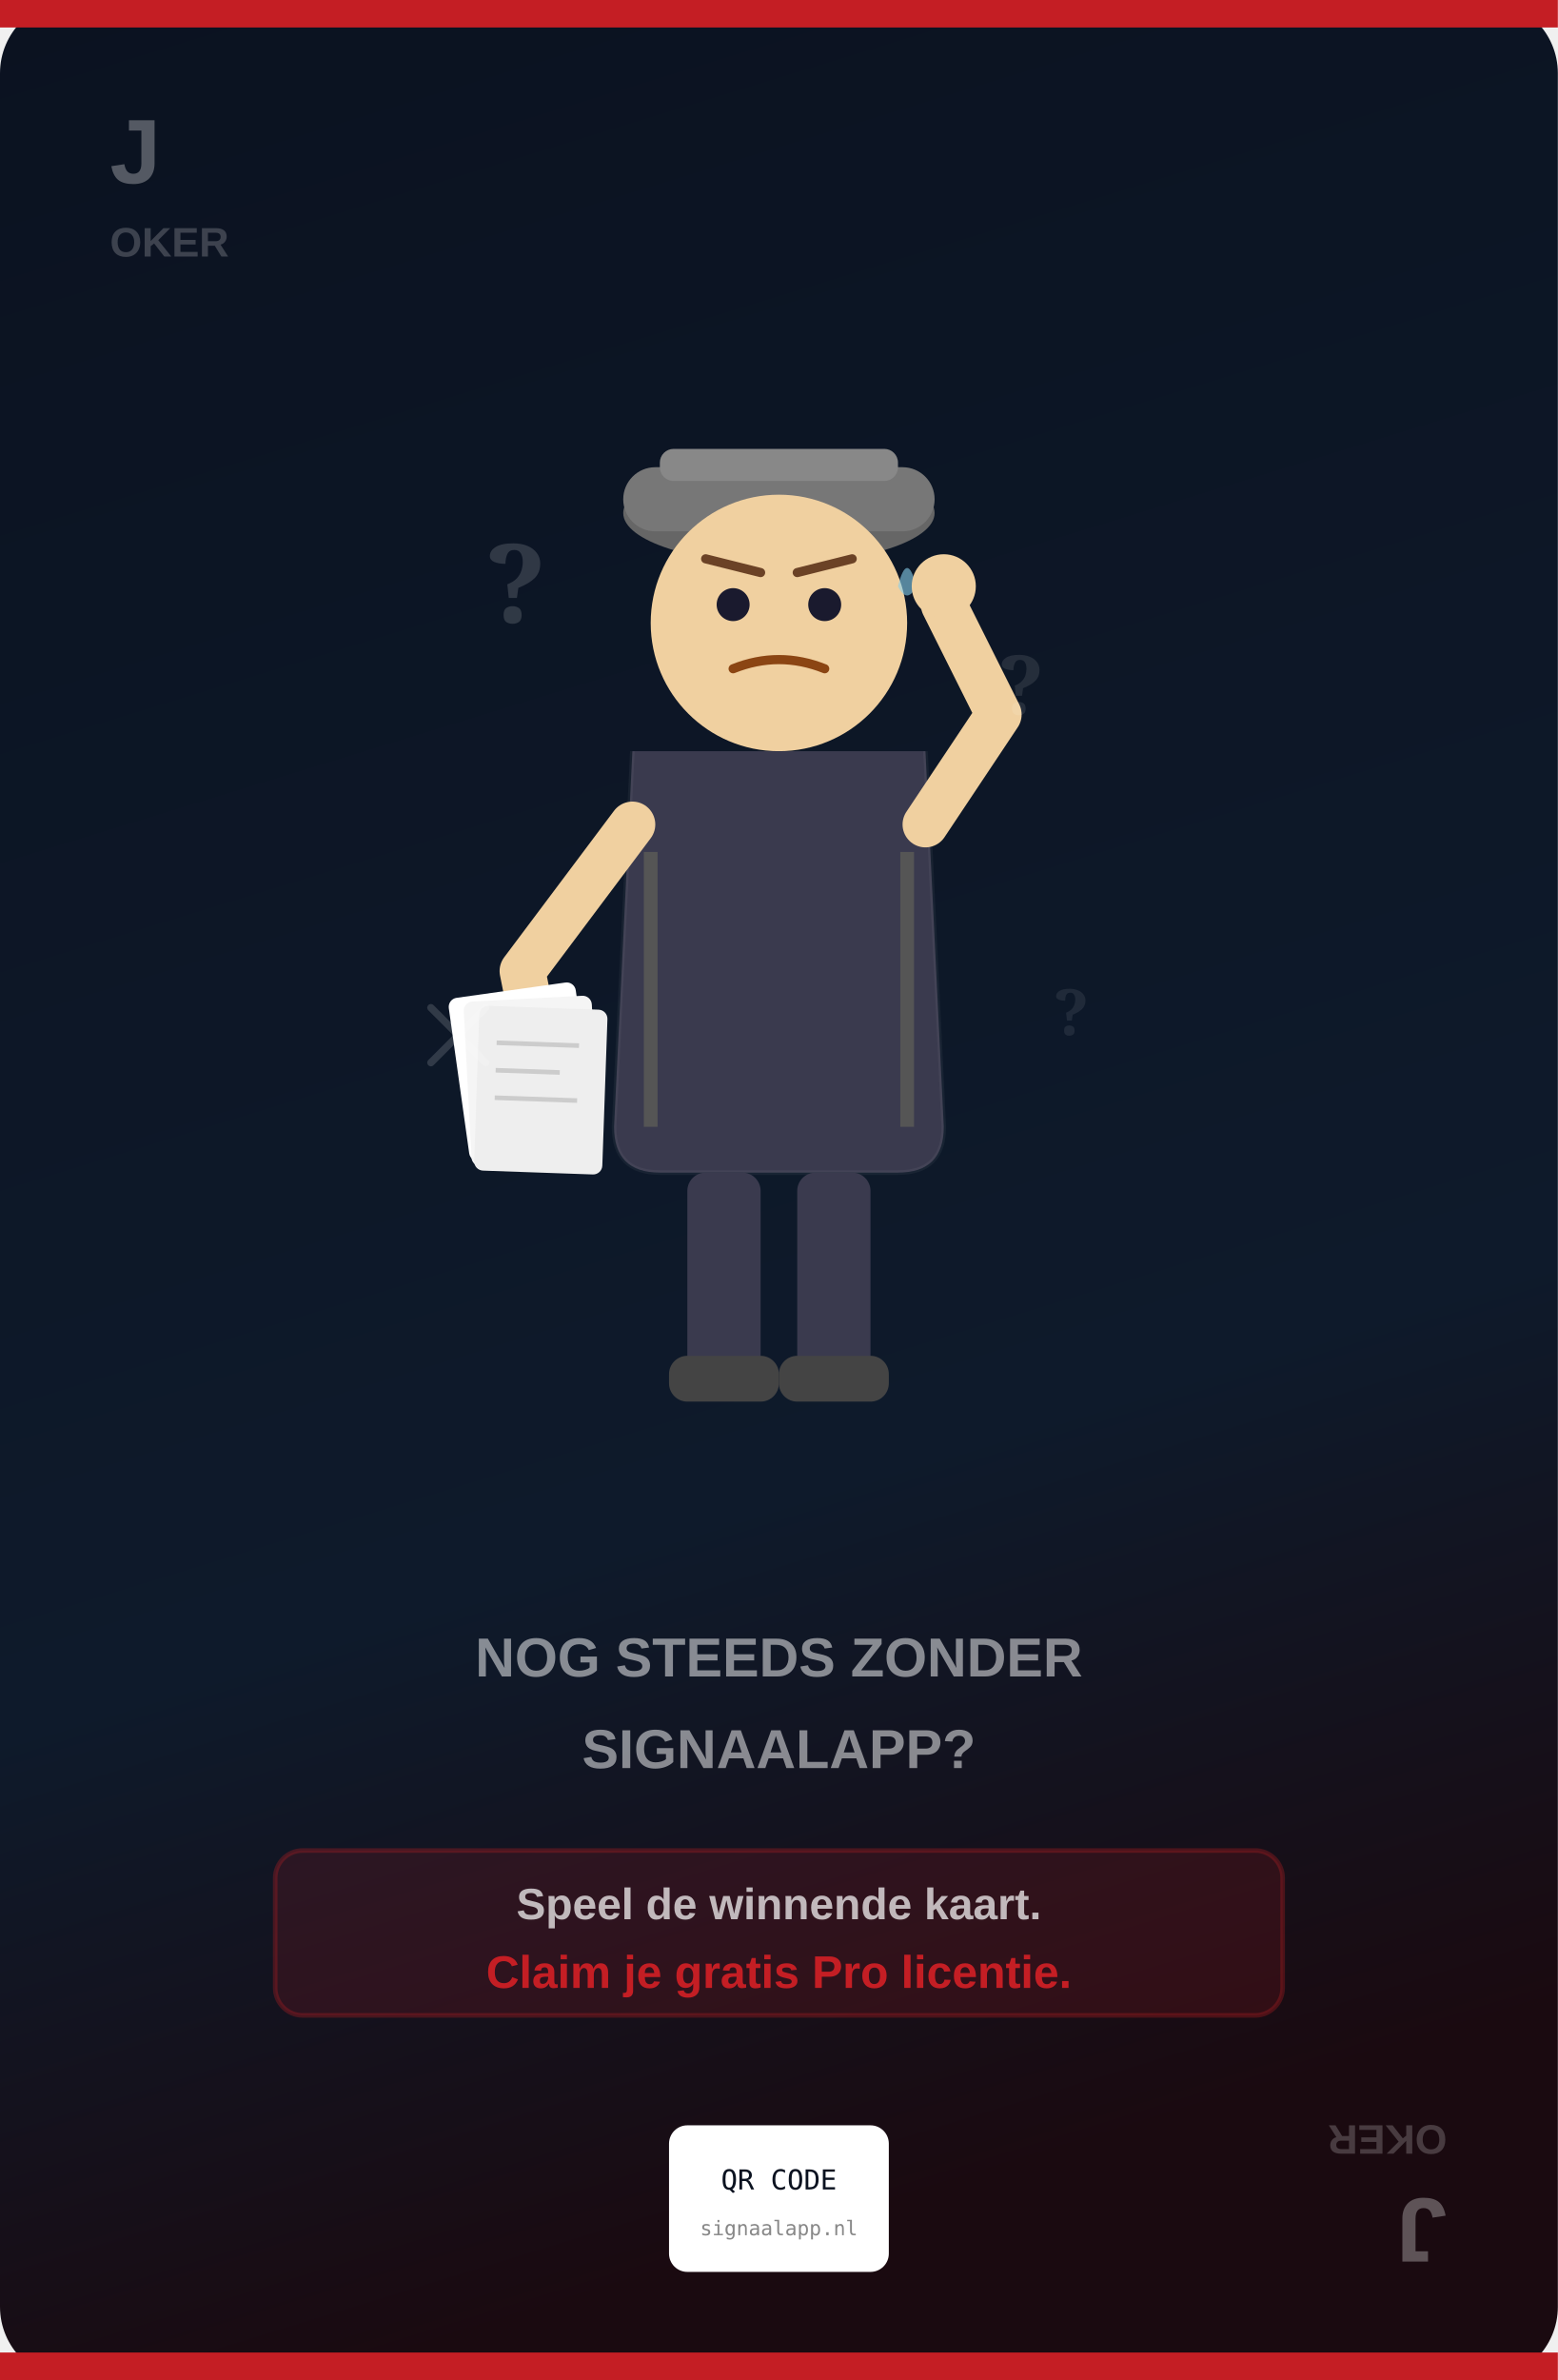
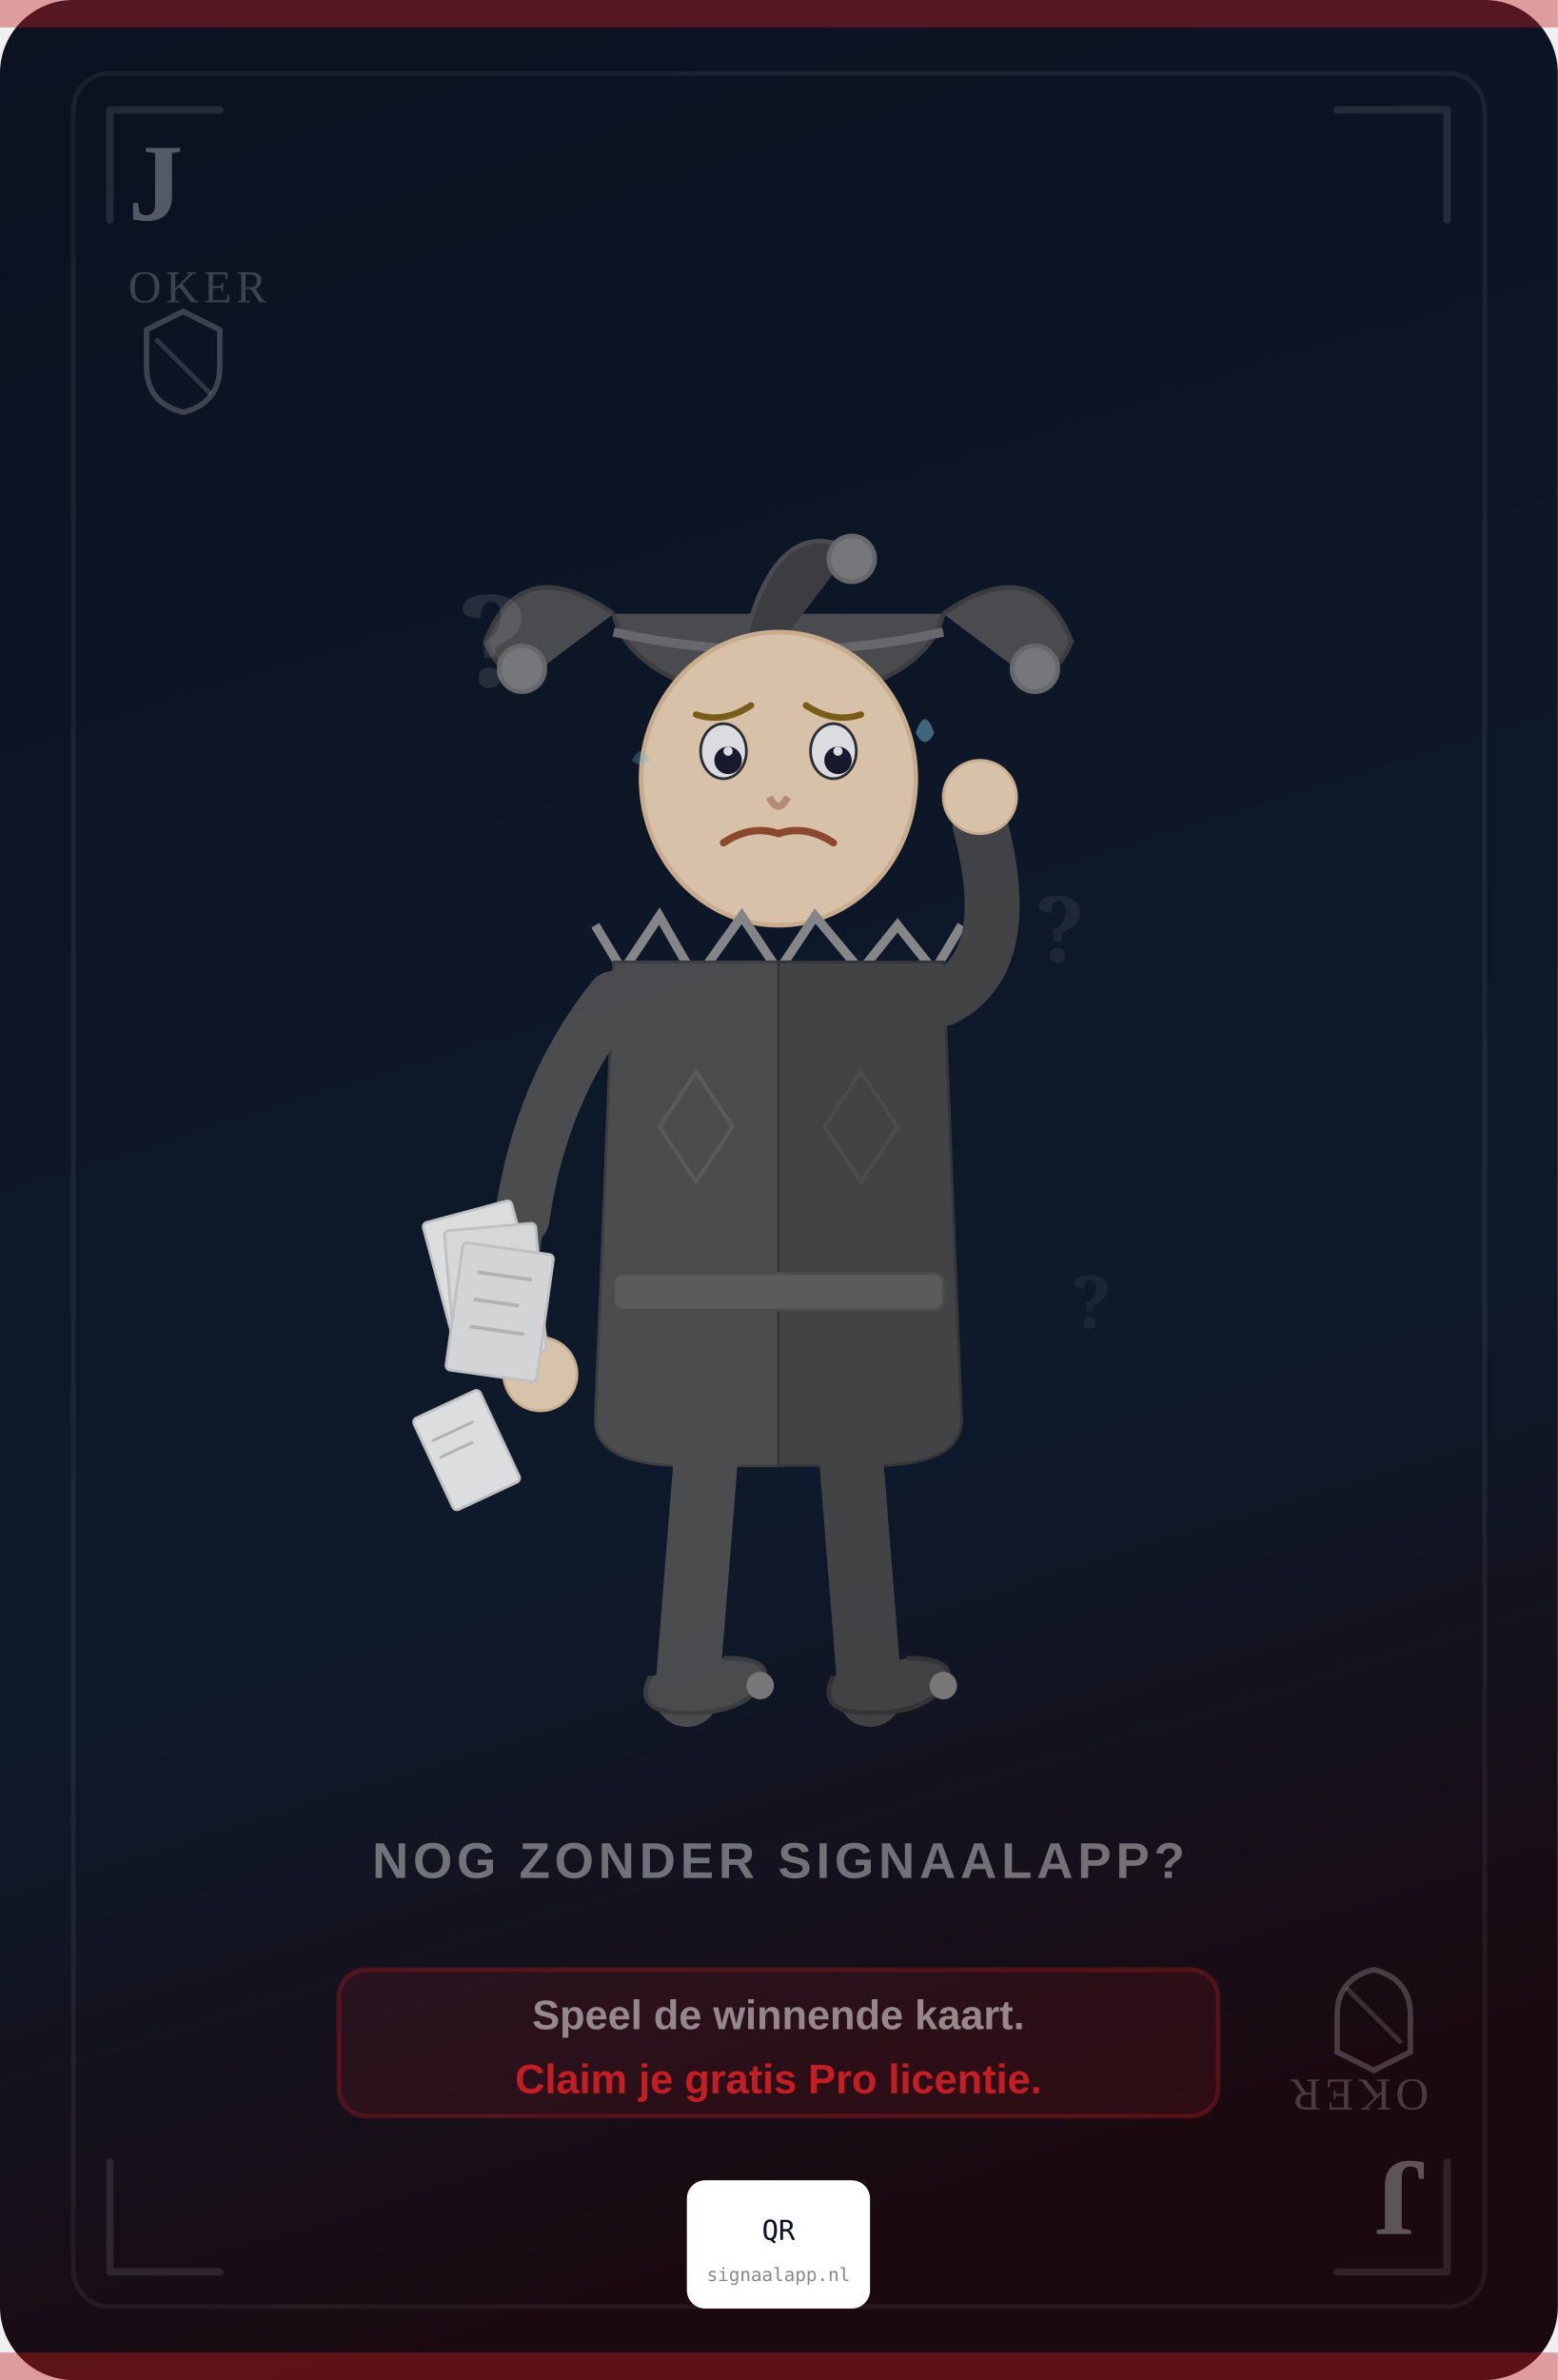
<svg xmlns="http://www.w3.org/2000/svg" viewBox="0 0 170.1 259.8" width="170.1" height="259.8">
  <defs>
    <linearGradient id="j2Bg" x1="0" y1="0" x2="0.2" y2="1">
      <stop offset="0%" stop-color="#0b1220" />
      <stop offset="70%" stop-color="#0e1a2b" />
      <stop offset="100%" stop-color="#1a0a10" />
    </linearGradient>
  </defs>
  <rect width="170.1" height="259.8" rx="8" fill="url(#j2Bg)" />
-   <rect x="0" y="0" width="170.1" height="3" rx="8 8 0 0" fill="#C41E24" />
-   <rect x="0" y="256.8" width="170.1" height="3" rx="0 0 8 8" fill="#C41E24" />
-   <text x="12" y="20" font-family="Montserrat, Arial, sans-serif" font-weight="800" font-size="10" fill="rgba(255,255,255,0.3)">J</text>
-   <text x="12" y="28" font-family="Montserrat, Arial, sans-serif" font-weight="800" font-size="4.5" fill="rgba(255,255,255,0.2)">OKER</text>
-   <g transform="translate(158, 248) rotate(180)">
-     <text x="0" y="8" font-family="Montserrat, Arial, sans-serif" font-weight="800" font-size="10" fill="rgba(255,255,255,0.3)">J</text>
-     <text x="0" y="16" font-family="Montserrat, Arial, sans-serif" font-weight="800" font-size="4.5" fill="rgba(255,255,255,0.2)">OKER</text>
+   <rect x="0" y="0" width="170.1" height="3" rx="8 8 0 0" fill="rgba(196,30,36,0.4)" />
+   <rect x="0" y="256.8" width="170.1" height="3" rx="0 0 8 8" fill="rgba(196,30,36,0.4)" />
+   <rect x="8" y="8" width="154.1" height="243.8" rx="4" fill="none" stroke="rgba(255,255,255,0.06)" stroke-width="0.5" />
+   <path d="M12 12 L24 12 M12 12 L12 24" fill="none" stroke="rgba(255,255,255,0.1)" stroke-width="0.8" stroke-linecap="round" />
+   <path d="M158 12 L146 12 M158 12 L158 24" fill="none" stroke="rgba(255,255,255,0.1)" stroke-width="0.8" stroke-linecap="round" />
+   <path d="M12 248 L24 248 M12 248 L12 236" fill="none" stroke="rgba(255,255,255,0.1)" stroke-width="0.8" stroke-linecap="round" />
+   <path d="M158 248 L146 248 M158 248 L158 236" fill="none" stroke="rgba(255,255,255,0.1)" stroke-width="0.8" stroke-linecap="round" />
+   <g transform="translate(14, 14)">
+     <text x="0" y="10" font-family="Georgia, 'Times New Roman', serif" font-weight="700" font-size="12" fill="rgba(255,255,255,0.3)">J</text>
+     <text x="0" y="19" font-family="Georgia, 'Times New Roman', serif" font-size="5" fill="rgba(255,255,255,0.2)" letter-spacing="0.5">OKER</text>
+     <path d="M2 22 L2 26 Q2 30 6 31 Q10 30 10 26 L10 22 L6 20 L2 22z" fill="none" stroke="rgba(255,255,255,0.2)" stroke-width="0.6" />
+     <line x1="3" y1="23" x2="9" y2="29" stroke="rgba(255,255,255,0.15)" stroke-width="0.5" />
  </g>
-   <g transform="translate(85.05, 108)">
-     <ellipse cx="0" cy="-52" rx="17" ry="5.5" fill="#666666" />
-     <rect x="-17" y="-57" width="34" height="7" rx="3.5" fill="#777777" />
-     <rect x="-13" y="-59" width="26" height="3.5" rx="1.5" fill="#888888" />
-     <circle cx="0" cy="-40" r="14" fill="#F0D0A0" />
-     <circle cx="-5" cy="-42" r="1.8" fill="#1A1A2E" />
-     <circle cx="5" cy="-42" r="1.8" fill="#1A1A2E" />
-     <path d="M-5-35 Q0-37 5-35" fill="none" stroke="#8B4513" stroke-width="1" stroke-linecap="round" />
-     <line x1="-8" y1="-47" x2="-2" y2="-45.5" stroke="#6B4226" stroke-width="1" stroke-linecap="round" />
-     <line x1="2" y1="-45.5" x2="8" y2="-47" stroke="#6B4226" stroke-width="1" stroke-linecap="round" />
-     <path d="M13-44 Q14-48 15-44 Q14-42 13-44z" fill="#87CEEB" opacity="0.6" />
-     <path d="M-16-26 L-18 15 Q-18 20 -13 20 L13 20 Q18 20 18 15 L16-26" fill="#3A3A4E" stroke="rgba(255,255,255,0.05)" stroke-width="0.5" />
-     <line x1="-14" y1="-15" x2="-14" y2="15" stroke="#555" stroke-width="1.5" />
-     <line x1="14" y1="-15" x2="14" y2="15" stroke="#555" stroke-width="1.5" />
-     <path d="M-16-18 L-28-2 L-26 8" fill="none" stroke="#F0D0A0" stroke-width="5" stroke-linecap="round" stroke-linejoin="round" />
-     <rect x="-35" y="0" width="14" height="18" rx="1" fill="#FFFFFF" transform="rotate(-8, -28, 9)" />
-     <rect x="-34" y="1" width="14" height="18" rx="1" fill="#F5F5F5" transform="rotate(-3, -27, 10)" />
-     <rect x="-33" y="2" width="14" height="18" rx="1" fill="#EEEEEE" transform="rotate(2, -26, 11)" />
-     <line x1="-31" y1="6" x2="-22" y2="6" stroke="#CCC" stroke-width="0.5" transform="rotate(2, -26, 11)" />
-     <line x1="-31" y1="9" x2="-24" y2="9" stroke="#CCC" stroke-width="0.5" transform="rotate(2, -26, 11)" />
-     <line x1="-31" y1="12" x2="-22" y2="12" stroke="#CCC" stroke-width="0.5" transform="rotate(2, -26, 11)" />
-     <path d="M16-18 L24-30 L18-42" fill="none" stroke="#F0D0A0" stroke-width="5" stroke-linecap="round" stroke-linejoin="round" />
-     <circle cx="18" cy="-44" r="3.5" fill="#F0D0A0" />
-     <rect x="-10" y="20" width="8" height="22" rx="2" fill="#3A3A4E" />
-     <rect x="2" y="20" width="8" height="22" rx="2" fill="#3A3A4E" />
-     <rect x="-12" y="40" width="12" height="5" rx="2" fill="#444" />
-     <rect x="0" y="40" width="12" height="5" rx="2" fill="#444" />
-     <text x="-32" y="-40" font-family="Georgia, serif" font-size="12" fill="rgba(255,255,255,0.15)" font-weight="700">?</text>
-     <text x="24" y="-30" font-family="Georgia, serif" font-size="9" fill="rgba(255,255,255,0.1)" font-weight="700">?</text>
-     <text x="30" y="5" font-family="Georgia, serif" font-size="7" fill="rgba(255,255,255,0.08)" font-weight="700">?</text>
-     <line x1="-38" y1="2" x2="-32" y2="8" stroke="rgba(255,255,255,0.15)" stroke-width="0.8" stroke-linecap="round" />
-     <line x1="-32" y1="2" x2="-38" y2="8" stroke="rgba(255,255,255,0.15)" stroke-width="0.8" stroke-linecap="round" />
+   <g transform="translate(156, 246) rotate(180)">
+     <text x="0" y="10" font-family="Georgia, 'Times New Roman', serif" font-weight="700" font-size="12" fill="rgba(255,255,255,0.3)">J</text>
+     <text x="0" y="19" font-family="Georgia, 'Times New Roman', serif" font-size="5" fill="rgba(255,255,255,0.2)" letter-spacing="0.5">OKER</text>
+     <path d="M2 22 L2 26 Q2 30 6 31 Q10 30 10 26 L10 22 L6 20 L2 22z" fill="none" stroke="rgba(255,255,255,0.2)" stroke-width="0.6" />
+     <line x1="3" y1="23" x2="9" y2="29" stroke="rgba(255,255,255,0.15)" stroke-width="0.5" />
  </g>
-   <g transform="translate(85.05, 183)">
-     <text x="0" y="0" font-family="Montserrat, Arial, sans-serif" font-weight="800" font-size="6" fill="rgba(255,255,255,0.5)" text-anchor="middle">NOG STEEDS ZONDER</text>
-     <text x="0" y="10" font-family="Montserrat, Arial, sans-serif" font-weight="800" font-size="6" fill="rgba(255,255,255,0.5)" text-anchor="middle">SIGNAALAPP?</text>
+   <g transform="translate(85, 125)" opacity="0.85">
+     <path d="M-18-58 Q-16-50 0-48 Q16-50 18-58" fill="#555" stroke="#444" stroke-width="0.5" />
+     <path d="M-18-58 Q-28-65 -32-55 Q-30-50 -26-52" fill="#555" stroke="#444" stroke-width="0.5" />
+     <path d="M-5-48 Q-2-70 8-65" fill="#444" stroke="#555" stroke-width="0.5" />
+     <path d="M18-58 Q28-65 32-55 Q30-50 26-52" fill="#555" stroke="#444" stroke-width="0.5" />
+     <circle cx="-28" cy="-52" r="2.5" fill="#888" stroke="#777" stroke-width="0.5" />
+     <circle cx="8" cy="-64" r="2.5" fill="#888" stroke="#777" stroke-width="0.5" />
+     <circle cx="28" cy="-52" r="2.5" fill="#888" stroke="#777" stroke-width="0.5" />
+     <path d="M-18-56 Q0-52 18-56" fill="none" stroke="#777" stroke-width="1" />
+     <ellipse cx="0" cy="-40" rx="15" ry="16" fill="#FAE0C0" stroke="#E8C8A0" stroke-width="0.5" />
+     <ellipse cx="-6" cy="-43" rx="2.5" ry="3" fill="#FFFFFF" stroke="#333" stroke-width="0.3" />
+     <circle cx="-5.5" cy="-42" r="1.5" fill="#1A1A2E" />
+     <ellipse cx="6" cy="-43" rx="2.5" ry="3" fill="#FFFFFF" stroke="#333" stroke-width="0.3" />
+     <circle cx="6.5" cy="-42" r="1.5" fill="#1A1A2E" />
+     <circle cx="-5.5" cy="-43" r="0.5" fill="#FFFFFF" />
+     <circle cx="6.5" cy="-43" r="0.5" fill="#FFFFFF" />
+     <path d="M-9-47 Q-6-46 -3-48" fill="none" stroke="#8B6914" stroke-width="0.7" stroke-linecap="round" />
+     <path d="M3-48 Q6-46 9-47" fill="none" stroke="#8B6914" stroke-width="0.7" stroke-linecap="round" />
+     <path d="M-1-38 Q0-36 1-38" fill="none" stroke="#D4A080" stroke-width="0.8" />
+     <path d="M-6-33 Q-3-35 0-34 Q3-35 6-33" fill="none" stroke="#A0522D" stroke-width="0.8" stroke-linecap="round" />
+     <path d="M15-45 Q16-48 17-45 Q16-43 15-45z" fill="#87CEEB" opacity="0.5" />
+     <path d="M-16-42 Q-15-44 -14-42 Q-15-41 -16-42z" fill="#87CEEB" opacity="0.3" />
+     <path d="M-20-24 L-17-19 L-13-25 L-9-18 L-4-25 L0-19 L4-25 L9-19 L13-24 L17-19 L20-24" fill="none" stroke="#999" stroke-width="1" />
+     <path d="M-18-20 L-20 30 Q-20 35 -10 35 L0 35 L0-20 Z" fill="#555" stroke="#444" stroke-width="0.3" />
+     <path d="M0-20 L0 35 L10 35 Q20 35 20 30 L18-20 Z" fill="#4A4A4A" stroke="#3A3A3A" stroke-width="0.3" />
+     <path d="M-9-8 L-13-2 L-9 4 L-5-2 Z" fill="none" stroke="#666" stroke-width="0.4" />
+     <path d="M9-8 L5-2 L9 4 L13-2 Z" fill="none" stroke="#555" stroke-width="0.4" />
+     <rect x="-18" y="14" width="36" height="4" rx="1" fill="#666" stroke="#555" stroke-width="0.3" />
+     <path d="M-18-16 Q-26-6 -28 8" fill="none" stroke="#555" stroke-width="6" stroke-linecap="round" />
+     <path d="M-28 8 Q-30 18 -26 25" fill="none" stroke="#555" stroke-width="5" stroke-linecap="round" />
+     <circle cx="-26" cy="25" r="4" fill="#FAE0C0" stroke="#E8C8A0" stroke-width="0.3" />
+     <g transform="translate(-32, 15)">
+       <rect x="-5" y="-8" width="10" height="14" rx="0.5" fill="#FFF" stroke="#DDD" stroke-width="0.3" transform="rotate(-15)" />
+       <rect x="-4" y="-6" width="10" height="14" rx="0.5" fill="#F8F8F8" stroke="#DDD" stroke-width="0.3" transform="rotate(-5)" />
+       <rect x="-3" y="-4" width="10" height="14" rx="0.5" fill="#F5F5F5" stroke="#DDD" stroke-width="0.3" transform="rotate(8)" />
+       <line x1="-1" y1="-1" x2="5" y2="-1" stroke="#CCC" stroke-width="0.4" transform="rotate(8)" />
+       <line x1="-1" y1="2" x2="4" y2="2" stroke="#CCC" stroke-width="0.4" transform="rotate(8)" />
+       <line x1="-1" y1="5" x2="5" y2="5" stroke="#CCC" stroke-width="0.4" transform="rotate(8)" />
+     </g>
+     <g transform="translate(-40, 30) rotate(-25)">
+       <rect x="0" y="0" width="8" height="11" rx="0.5" fill="#FFF" stroke="#DDD" stroke-width="0.3" />
+       <line x1="1" y1="3" x2="6" y2="3" stroke="#CCC" stroke-width="0.3" />
+       <line x1="1" y1="5" x2="5" y2="5" stroke="#CCC" stroke-width="0.3" />
+     </g>
+     <path d="M18-16 Q26-20 22-35" fill="none" stroke="#4A4A4A" stroke-width="6" stroke-linecap="round" />
+     <circle cx="22" cy="-38" r="4" fill="#FAE0C0" stroke="#E8C8A0" stroke-width="0.3" />
+     <text x="-35" y="-50" font-family="Georgia, serif" font-size="14" fill="rgba(255,255,255,0.12)" font-weight="700">?</text>
+     <text x="28" y="-20" font-family="Georgia, serif" font-size="10" fill="rgba(255,255,255,0.08)" font-weight="700">?</text>
+     <text x="32" y="20" font-family="Georgia, serif" font-size="8" fill="rgba(255,255,255,0.06)" font-weight="700">?</text>
+     <path d="M-8 35 L-10 60" fill="none" stroke="#555" stroke-width="7" stroke-linecap="round" />
+     <path d="M8 35 L10 60" fill="none" stroke="#4A4A4A" stroke-width="7" stroke-linecap="round" />
+     <path d="M-14 58 Q-16 62 -10 62 Q-4 62 -2 59 Q0 56 -6 56" fill="#555" stroke="#444" stroke-width="0.5" />
+     <circle cx="-2" cy="59" r="1.5" fill="#888" />
+     <path d="M6 58 Q4 62 10 62 Q16 62 18 59 Q20 56 14 56" fill="#4A4A4A" stroke="#3A3A3A" stroke-width="0.5" />
+     <circle cx="18" cy="59" r="1.5" fill="#888" />
  </g>
-   <g transform="translate(85.05, 210)">
-     <rect x="-55" y="-8" width="110" height="18" rx="3" fill="rgba(196,30,36,0.15)" stroke="rgba(196,30,36,0.3)" stroke-width="0.5" />
-     <text x="0" y="-0.5" font-family="Montserrat, Arial, sans-serif" font-weight="700" font-size="4.8" fill="rgba(255,255,255,0.7)" text-anchor="middle">Speel de winnende kaart.</text>
-     <text x="0" y="7" font-family="Montserrat, Arial, sans-serif" font-weight="800" font-size="5" fill="#C41E24" text-anchor="middle">Claim je gratis Pro licentie.</text>
+   <g transform="translate(85, 205)">
+     <text x="0" y="0" font-family="Montserrat, Arial, sans-serif" font-weight="800" font-size="5.5" fill="rgba(255,255,255,0.4)" text-anchor="middle" letter-spacing="0.5">NOG ZONDER SIGNAALAPP?</text>
  </g>
-   <g transform="translate(85.05, 240)">
-     <rect x="-12" y="-8" width="24" height="16" rx="2" fill="#FFFFFF" />
-     <text x="0" y="-1" font-family="monospace" font-size="3" fill="#0b1220" text-anchor="middle">QR CODE</text>
-     <text x="0" y="4" font-family="monospace" font-size="2.2" fill="#888" text-anchor="middle">signaalapp.nl</text>
+   <g transform="translate(85, 222)">
+     <rect x="-48" y="-7" width="96" height="16" rx="3" fill="rgba(196,30,36,0.12)" stroke="rgba(196,30,36,0.3)" stroke-width="0.5" />
+     <text x="0" y="-0.5" font-family="Montserrat, Arial, sans-serif" font-weight="600" font-size="4.5" fill="rgba(255,255,255,0.5)" text-anchor="middle">Speel de winnende kaart.</text>
+     <text x="0" y="6.5" font-family="Montserrat, Arial, sans-serif" font-weight="800" font-size="4.5" fill="#C41E24" text-anchor="middle">Claim je gratis Pro licentie.</text>
+   </g>
+   <g transform="translate(85, 245)">
+     <rect x="-10" y="-7" width="20" height="14" rx="2" fill="#FFFFFF" />
+     <text x="0" y="-0.5" font-family="monospace" font-size="3" fill="#0b1220" text-anchor="middle">QR</text>
+     <text x="0" y="4" font-family="monospace" font-size="2" fill="#888" text-anchor="middle">signaalapp.nl</text>
  </g>
</svg>
